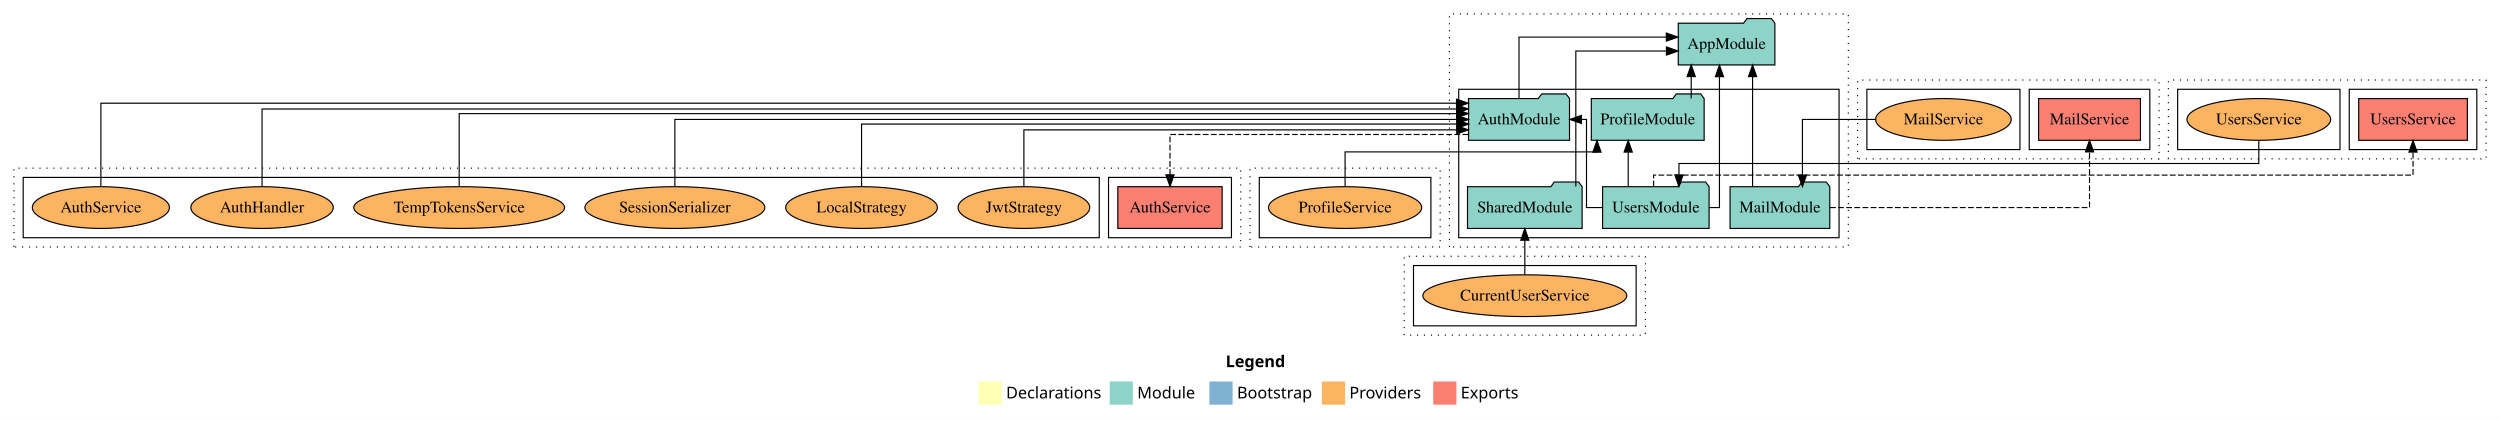
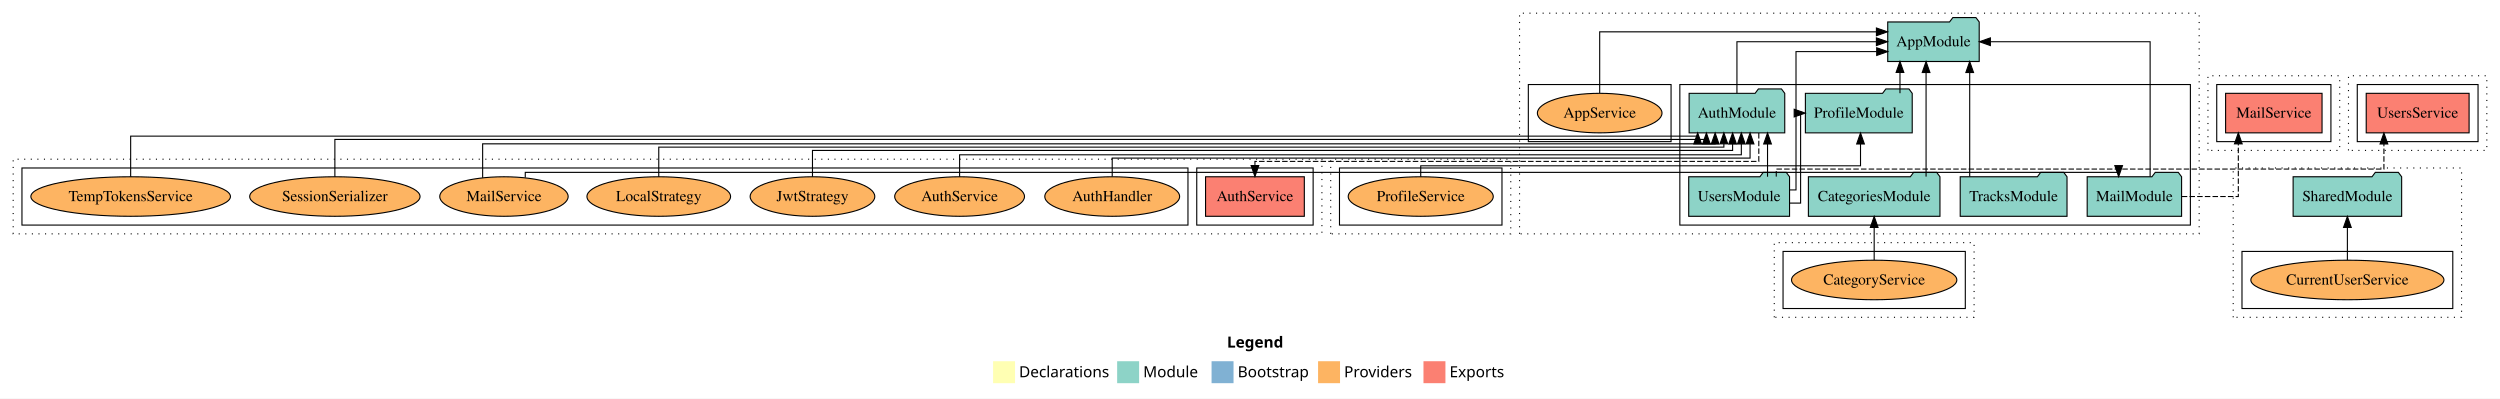
- <svg xmlns="http://www.w3.org/2000/svg" width="2156pt" height="363pt" viewBox="0.00 0.00 2156.00 363.00">
+ <svg xmlns="http://www.w3.org/2000/svg" width="2277pt" height="363pt" viewBox="0.00 0.00 2277.00 363.00">
  <g id="graph0" class="graph" transform="scale(1 1) rotate(0) translate(4 359)">
-     <polygon fill="#ffffff" stroke="transparent" points="-4,4 -4,-359 2152,-359 2152,4 -4,4" />
-     <text text-anchor="start" x="1053.009" y="-42.4" font-family="sans-serif" font-weight="bold" font-size="14.00" fill="#000000">Legend</text>
-     <polygon fill="#ffffb3" stroke="transparent" points="840,-10 840,-30 860,-30 860,-10 840,-10" />
-     <text text-anchor="start" x="863.629" y="-15.4" font-family="sans-serif" font-size="14.00" fill="#000000">  Declarations</text>
-     <polygon fill="#8dd3c7" stroke="transparent" points="953,-10 953,-30 973,-30 973,-10 953,-10" />
-     <text text-anchor="start" x="976.725" y="-15.4" font-family="sans-serif" font-size="14.00" fill="#000000">  Module</text>
-     <polygon fill="#80b1d3" stroke="transparent" points="1039,-10 1039,-30 1059,-30 1059,-10 1039,-10" />
-     <text text-anchor="start" x="1062.781" y="-15.4" font-family="sans-serif" font-size="14.00" fill="#000000">  Bootstrap</text>
-     <polygon fill="#fdb462" stroke="transparent" points="1136,-10 1136,-30 1156,-30 1156,-10 1136,-10" />
-     <text text-anchor="start" x="1159.673" y="-15.4" font-family="sans-serif" font-size="14.00" fill="#000000">  Providers</text>
-     <polygon fill="#fb8072" stroke="transparent" points="1232,-10 1232,-30 1252,-30 1252,-10 1232,-10" />
-     <text text-anchor="start" x="1255.726" y="-15.4" font-family="sans-serif" font-size="14.00" fill="#000000">  Exports</text>
+     <polygon fill="#ffffff" stroke="transparent" points="-4,4 -4,-359 2273,-359 2273,4 -4,4" />
+     <text text-anchor="start" x="1113.509" y="-42.4" font-family="sans-serif" font-weight="bold" font-size="14.00" fill="#000000">Legend</text>
+     <polygon fill="#ffffb3" stroke="transparent" points="900.5,-10 900.5,-30 920.5,-30 920.5,-10 900.5,-10" />
+     <text text-anchor="start" x="924.129" y="-15.4" font-family="sans-serif" font-size="14.00" fill="#000000">  Declarations</text>
+     <polygon fill="#8dd3c7" stroke="transparent" points="1013.5,-10 1013.5,-30 1033.5,-30 1033.5,-10 1013.5,-10" />
+     <text text-anchor="start" x="1037.225" y="-15.4" font-family="sans-serif" font-size="14.00" fill="#000000">  Module</text>
+     <polygon fill="#80b1d3" stroke="transparent" points="1099.5,-10 1099.5,-30 1119.5,-30 1119.5,-10 1099.5,-10" />
+     <text text-anchor="start" x="1123.281" y="-15.4" font-family="sans-serif" font-size="14.00" fill="#000000">  Bootstrap</text>
+     <polygon fill="#fdb462" stroke="transparent" points="1196.5,-10 1196.5,-30 1216.5,-30 1216.5,-10 1196.5,-10" />
+     <text text-anchor="start" x="1220.173" y="-15.4" font-family="sans-serif" font-size="14.00" fill="#000000">  Providers</text>
+     <polygon fill="#fb8072" stroke="transparent" points="1292.5,-10 1292.5,-30 1312.5,-30 1312.5,-10 1292.5,-10" />
+     <text text-anchor="start" x="1316.226" y="-15.4" font-family="sans-serif" font-size="14.00" fill="#000000">  Exports</text>
    <g id="clust1" class="cluster">
-       <polygon fill="none" stroke="#000000" stroke-dasharray="1,5" points="1246,-146 1246,-347 1590,-347 1590,-146 1246,-146" />
+       <polygon fill="none" stroke="#000000" stroke-dasharray="1,5" points="1380,-146 1380,-347 1999,-347 1999,-146 1380,-146" />
    </g>
    <g id="clust3" class="cluster">
-       <polygon fill="none" stroke="#000000" points="1254,-154 1254,-282 1582,-282 1582,-154 1254,-154" />
+       <polygon fill="none" stroke="#000000" points="1526,-154 1526,-282 1991,-282 1991,-154 1526,-154" />
+     </g>
+     <g id="clust6" class="cluster">
+       <polygon fill="none" stroke="#000000" points="1388,-230 1388,-282 1518,-282 1518,-230 1388,-230" />
    </g>
    <g id="clust7" class="cluster">
-       <polygon fill="none" stroke="#000000" stroke-dasharray="1,5" points="8,-146 8,-214 1066,-214 1066,-146 8,-146" />
+       <polygon fill="none" stroke="#000000" stroke-dasharray="1,5" points="8,-146 8,-214 1200,-214 1200,-146 8,-146" />
    </g>
    <g id="clust10" class="cluster">
-       <polygon fill="none" stroke="#000000" points="952,-154 952,-206 1058,-206 1058,-154 952,-154" />
+       <polygon fill="none" stroke="#000000" points="1086,-154 1086,-206 1192,-206 1192,-154 1086,-154" />
    </g>
    <g id="clust12" class="cluster">
-       <polygon fill="none" stroke="#000000" points="16,-154 16,-206 944,-206 944,-154 16,-154" />
+       <polygon fill="none" stroke="#000000" points="16,-154 16,-206 1078,-206 1078,-154 16,-154" />
    </g>
    <g id="clust13" class="cluster">
-       <polygon fill="none" stroke="#000000" stroke-dasharray="1,5" points="1598,-222 1598,-290 1858,-290 1858,-222 1598,-222" />
-     </g>
-     <g id="clust16" class="cluster">
-       <polygon fill="none" stroke="#000000" points="1746,-230 1746,-282 1850,-282 1850,-230 1746,-230" />
+       <polygon fill="none" stroke="#000000" stroke-dasharray="1,5" points="1612,-70 1612,-138 1794,-138 1794,-70 1612,-70" />
    </g>
    <g id="clust18" class="cluster">
-       <polygon fill="none" stroke="#000000" points="1606,-230 1606,-282 1738,-282 1738,-230 1606,-230" />
-     </g>
-     <g id="clust19" class="cluster">
-       <polygon fill="none" stroke="#000000" stroke-dasharray="1,5" points="1074,-146 1074,-214 1238,-214 1238,-146 1074,-146" />
-     </g>
-     <g id="clust24" class="cluster">
-       <polygon fill="none" stroke="#000000" points="1082,-154 1082,-206 1230,-206 1230,-154 1082,-154" />
+       <polygon fill="none" stroke="#000000" points="1620,-78 1620,-130 1786,-130 1786,-78 1620,-78" />
    </g>
    <g id="clust25" class="cluster">
-       <polygon fill="none" stroke="#000000" stroke-dasharray="1,5" points="1207,-70 1207,-138 1415,-138 1415,-70 1207,-70" />
-     </g>
-     <g id="clust30" class="cluster">
-       <polygon fill="none" stroke="#000000" points="1215,-78 1215,-130 1407,-130 1407,-78 1215,-78" />
+       <polygon fill="none" stroke="#000000" stroke-dasharray="1,5" points="2007,-222 2007,-290 2127,-290 2127,-222 2007,-222" />
+     </g>
+     <g id="clust28" class="cluster">
+       <polygon fill="none" stroke="#000000" points="2015,-230 2015,-282 2119,-282 2119,-230 2015,-230" />
    </g>
    <g id="clust31" class="cluster">
-       <polygon fill="none" stroke="#000000" stroke-dasharray="1,5" points="1866,-222 1866,-290 2140,-290 2140,-222 1866,-222" />
-     </g>
-     <g id="clust34" class="cluster">
-       <polygon fill="none" stroke="#000000" points="2022,-230 2022,-282 2132,-282 2132,-230 2022,-230" />
+       <polygon fill="none" stroke="#000000" stroke-dasharray="1,5" points="1208,-146 1208,-214 1372,-214 1372,-146 1208,-146" />
    </g>
    <g id="clust36" class="cluster">
-       <polygon fill="none" stroke="#000000" points="1874,-230 1874,-282 2014,-282 2014,-230 1874,-230" />
+       <polygon fill="none" stroke="#000000" points="1216,-154 1216,-206 1364,-206 1364,-154 1216,-154" />
+     </g>
+     <g id="clust37" class="cluster">
+       <polygon fill="none" stroke="#000000" stroke-dasharray="1,5" points="2030,-70 2030,-206 2238,-206 2238,-70 2030,-70" />
+     </g>
+     <g id="clust42" class="cluster">
+       <polygon fill="none" stroke="#000000" points="2038,-78 2038,-130 2230,-130 2230,-78 2038,-78" />
+     </g>
+     <g id="clust49" class="cluster">
+       <polygon fill="none" stroke="#000000" stroke-dasharray="1,5" points="2135,-222 2135,-290 2261,-290 2261,-222 2135,-222" />
+     </g>
+     <g id="clust52" class="cluster">
+       <polygon fill="none" stroke="#000000" points="2143,-230 2143,-282 2253,-282 2253,-230 2143,-230" />
    </g>
    <g id="node1" class="node">
-       <polygon fill="#8dd3c7" stroke="#000000" points="1349.548,-274 1346.548,-278 1325.548,-278 1322.548,-274 1262.452,-274 1262.452,-238 1349.548,-238 1349.548,-274" />
-       <text text-anchor="middle" x="1306" y="-251.8" font-family="Times,serif" font-size="14.00" fill="#000000">AuthModule</text>
+       <polygon fill="#8dd3c7" stroke="#000000" points="1621.548,-274 1618.548,-278 1597.548,-278 1594.548,-274 1534.452,-274 1534.452,-238 1621.548,-238 1621.548,-274" />
+       <text text-anchor="middle" x="1578" y="-251.8" font-family="Times,serif" font-size="14.00" fill="#000000">AuthModule</text>
+     </g>
+     <g id="node7" class="node">
+       <polygon fill="#8dd3c7" stroke="#000000" points="1798.657,-339 1795.657,-343 1774.657,-343 1771.657,-339 1715.343,-339 1715.343,-303 1798.657,-303 1798.657,-339" />
+       <text text-anchor="middle" x="1757" y="-316.8" font-family="Times,serif" font-size="14.00" fill="#000000">AppModule</text>
+     </g>
+     <g id="edge1" class="edge">
+       <path fill="none" stroke="#000000" d="M1578,-274.106C1578,-293.339 1578,-321 1578,-321 1578,-321 1705.033,-321 1705.033,-321" />
+       <polygon fill="#000000" stroke="#000000" points="1705.033,-324.5 1715.033,-321 1705.032,-317.5 1705.033,-324.5" />
+     </g>
+     <g id="node9" class="node">
+       <polygon fill="#fb8072" stroke="#000000" points="1183.976,-198 1094.024,-198 1094.024,-162 1183.976,-162 1183.976,-198" />
+       <text text-anchor="middle" x="1139" y="-175.8" font-family="Times,serif" font-size="14.00" fill="#000000">AuthService </text>
+     </g>
+     <g id="edge9" class="edge">
+       <path fill="none" stroke="#000000" stroke-dasharray="5,2" d="M1597.914,-237.85C1597.914,-225.729 1597.914,-212 1597.914,-212 1597.914,-212 1139,-212 1139,-212 1139,-212 1139,-208.243 1139,-208.243" />
+       <polygon fill="#000000" stroke="#000000" points="1142.5,-208.243 1139,-198.243 1135.5,-208.243 1142.5,-208.243" />
+     </g>
+     <g id="node2" class="node">
+       <polygon fill="#8dd3c7" stroke="#000000" points="1762.917,-198 1759.917,-202 1738.917,-202 1735.917,-198 1643.083,-198 1643.083,-162 1762.917,-162 1762.917,-198" />
+       <text text-anchor="middle" x="1703" y="-175.8" font-family="Times,serif" font-size="14.00" fill="#000000">CategoriesModule</text>
+     </g>
+     <g id="edge2" class="edge">
+       <path fill="none" stroke="#000000" d="M1750.266,-198.145C1750.266,-198.145 1750.266,-292.925 1750.266,-292.925" />
+       <polygon fill="#000000" stroke="#000000" points="1746.767,-292.925 1750.266,-302.925 1753.767,-292.925 1746.767,-292.925" />
+     </g>
+     <g id="node3" class="node">
+       <polygon fill="#8dd3c7" stroke="#000000" points="1982.99,-198 1979.99,-202 1958.99,-202 1955.99,-198 1897.01,-198 1897.01,-162 1982.99,-162 1982.99,-198" />
+       <text text-anchor="middle" x="1940" y="-175.8" font-family="Times,serif" font-size="14.00" fill="#000000">MailModule</text>
+     </g>
+     <g id="edge3" class="edge">
+       <path fill="none" stroke="#000000" d="M1954.332,-198.145C1954.332,-236.226 1954.332,-321 1954.332,-321 1954.332,-321 1808.849,-321 1808.849,-321" />
+       <polygon fill="#000000" stroke="#000000" points="1808.849,-317.5 1798.849,-321 1808.849,-324.5 1808.849,-317.5" />
+     </g>
+     <g id="node18" class="node">
+       <polygon fill="#fb8072" stroke="#000000" points="2110.918,-274 2023.082,-274 2023.082,-238 2110.918,-238 2110.918,-274" />
+       <text text-anchor="middle" x="2067" y="-251.8" font-family="Times,serif" font-size="14.00" fill="#000000">MailService </text>
+     </g>
+     <g id="edge18" class="edge">
+       <path fill="none" stroke="#000000" stroke-dasharray="5,2" d="M1983.176,-180C2008.142,-180 2034.662,-180 2034.662,-180 2034.662,-180 2034.662,-227.989 2034.662,-227.989" />
+       <polygon fill="#000000" stroke="#000000" points="2031.162,-227.989 2034.662,-237.989 2038.162,-227.989 2031.162,-227.989" />
+     </g>
+     <g id="node4" class="node">
+       <polygon fill="#8dd3c7" stroke="#000000" points="1737.65,-274 1734.65,-278 1713.65,-278 1710.65,-274 1640.35,-274 1640.35,-238 1737.65,-238 1737.65,-274" />
+       <text text-anchor="middle" x="1689" y="-251.8" font-family="Times,serif" font-size="14.00" fill="#000000">ProfileModule</text>
+     </g>
+     <g id="edge4" class="edge">
+       <path fill="none" stroke="#000000" d="M1726.498,-274.106C1726.498,-274.106 1726.498,-292.991 1726.498,-292.991" />
+       <polygon fill="#000000" stroke="#000000" points="1722.998,-292.991 1726.498,-302.991 1729.998,-292.991 1722.998,-292.991" />
+     </g>
+     <g id="node5" class="node">
+       <polygon fill="#8dd3c7" stroke="#000000" points="1878.638,-198 1875.638,-202 1854.638,-202 1851.638,-198 1781.362,-198 1781.362,-162 1878.638,-162 1878.638,-198" />
+       <text text-anchor="middle" x="1830" y="-175.8" font-family="Times,serif" font-size="14.00" fill="#000000">TracksModule</text>
+     </g>
+     <g id="edge5" class="edge">
+       <path fill="none" stroke="#000000" d="M1790.005,-198.145C1790.005,-198.145 1790.005,-292.925 1790.005,-292.925" />
+       <polygon fill="#000000" stroke="#000000" points="1786.505,-292.925 1790.005,-302.925 1793.505,-292.925 1786.505,-292.925" />
    </g>
    <g id="node6" class="node">
-       <polygon fill="#8dd3c7" stroke="#000000" points="1526.657,-339 1523.657,-343 1502.657,-343 1499.657,-339 1443.343,-339 1443.343,-303 1526.657,-303 1526.657,-339" />
-       <text text-anchor="middle" x="1485" y="-316.8" font-family="Times,serif" font-size="14.00" fill="#000000">AppModule</text>
-     </g>
-     <g id="edge1" class="edge">
-       <path fill="none" stroke="#000000" d="M1306,-274.284C1306,-295.321 1306,-327 1306,-327 1306,-327 1433.033,-327 1433.033,-327" />
-       <polygon fill="#000000" stroke="#000000" points="1433.033,-330.5 1443.033,-327 1433.032,-323.5 1433.033,-330.5" />
-     </g>
-     <g id="node7" class="node">
-       <polygon fill="#fb8072" stroke="#000000" points="1049.976,-198 960.024,-198 960.024,-162 1049.976,-162 1049.976,-198" />
-       <text text-anchor="middle" x="1005" y="-175.8" font-family="Times,serif" font-size="14.00" fill="#000000">AuthService </text>
+       <polygon fill="#8dd3c7" stroke="#000000" points="1625.922,-198 1622.922,-202 1601.922,-202 1598.922,-198 1534.078,-198 1534.078,-162 1625.922,-162 1625.922,-198" />
+       <text text-anchor="middle" x="1580" y="-175.8" font-family="Times,serif" font-size="14.00" fill="#000000">UsersModule</text>
+     </g>
+     <g id="edge8" class="edge">
+       <path fill="none" stroke="#000000" d="M1605.867,-198.011C1605.867,-198.011 1605.867,-227.855 1605.867,-227.855" />
+       <polygon fill="#000000" stroke="#000000" points="1602.367,-227.855 1605.867,-237.855 1609.367,-227.855 1602.367,-227.855" />
+     </g>
+     <g id="edge20" class="edge">
+       <path fill="none" stroke="#000000" d="M1625.718,-174C1631.801,-174 1635.987,-174 1635.987,-174 1635.987,-174 1635.987,-256 1635.987,-256 1635.987,-256 1636.403,-256 1636.403,-256" />
+       <polygon fill="#000000" stroke="#000000" points="1630.147,-259.5 1640.147,-256 1630.147,-252.5 1630.147,-259.5" />
+     </g>
+     <g id="edge6" class="edge">
+       <path fill="none" stroke="#000000" d="M1625.857,-186C1629.494,-186 1631.799,-186 1631.799,-186 1631.799,-186 1631.799,-312 1631.799,-312 1631.799,-312 1705.31,-312 1705.31,-312" />
+       <polygon fill="#000000" stroke="#000000" points="1705.31,-315.5 1715.31,-312 1705.31,-308.5 1705.31,-315.5" />
+     </g>
+     <g id="node22" class="node">
+       <polygon fill="#fb8072" stroke="#000000" points="2244.849,-274 2151.151,-274 2151.151,-238 2244.849,-238 2244.849,-274" />
+       <text text-anchor="middle" x="2198" y="-251.8" font-family="Times,serif" font-size="14.00" fill="#000000">UsersService </text>
+     </g>
+     <g id="edge23" class="edge">
+       <path fill="none" stroke="#000000" stroke-dasharray="5,2" d="M1613.82,-198.169C1613.82,-202.046 1613.82,-205 1613.82,-205 1613.82,-205 2167.268,-205 2167.268,-205 2167.268,-205 2167.268,-227.876 2167.268,-227.876" />
+       <polygon fill="#000000" stroke="#000000" points="2163.769,-227.876 2167.268,-237.876 2170.769,-227.876 2163.769,-227.876" />
+     </g>
+     <g id="node8" class="node">
+       <ellipse fill="#fdb462" stroke="#000000" cx="1453" cy="-256" rx="56.741" ry="18" />
+       <text text-anchor="middle" x="1453" y="-251.8" font-family="Times,serif" font-size="14.00" fill="#000000">AppService</text>
    </g>
    <g id="edge7" class="edge">
-       <path fill="none" stroke="#000000" stroke-dasharray="5,2" d="M1262.232,-243C1178.75,-243 1005,-243 1005,-243 1005,-243 1005,-208.222 1005,-208.222" />
-       <polygon fill="#000000" stroke="#000000" points="1008.5,-208.222 1005,-198.222 1001.5,-208.222 1008.5,-208.222" />
-     </g>
-     <g id="node2" class="node">
-       <polygon fill="#8dd3c7" stroke="#000000" points="1573.99,-198 1570.99,-202 1549.99,-202 1546.99,-198 1488.01,-198 1488.01,-162 1573.99,-162 1573.99,-198" />
-       <text text-anchor="middle" x="1531" y="-175.8" font-family="Times,serif" font-size="14.00" fill="#000000">MailModule</text>
-     </g>
-     <g id="edge2" class="edge">
-       <path fill="none" stroke="#000000" d="M1507.417,-198.145C1507.417,-198.145 1507.417,-292.925 1507.417,-292.925" />
-       <polygon fill="#000000" stroke="#000000" points="1503.917,-292.925 1507.417,-302.925 1510.917,-292.925 1503.917,-292.925" />
+       <path fill="none" stroke="#000000" d="M1453,-274.292C1453,-296.206 1453,-330 1453,-330 1453,-330 1705.049,-330 1705.049,-330" />
+       <polygon fill="#000000" stroke="#000000" points="1705.049,-333.5 1715.049,-330 1705.049,-326.5 1705.049,-333.5" />
+     </g>
+     <g id="node10" class="node">
+       <ellipse fill="#fdb462" stroke="#000000" cx="1009" cy="-180" rx="61.397" ry="18" />
+       <text text-anchor="middle" x="1009" y="-175.8" font-family="Times,serif" font-size="14.00" fill="#000000">AuthHandler</text>
+     </g>
+     <g id="edge10" class="edge">
+       <path fill="none" stroke="#000000" d="M1009,-198.32C1009,-206.788 1009,-215 1009,-215 1009,-215 1589.961,-215 1589.961,-215 1589.961,-215 1589.961,-227.898 1589.961,-227.898" />
+       <polygon fill="#000000" stroke="#000000" points="1586.461,-227.897 1589.961,-237.898 1593.461,-227.898 1586.461,-227.897" />
+     </g>
+     <g id="node11" class="node">
+       <ellipse fill="#fdb462" stroke="#000000" cx="870" cy="-180" rx="59.108" ry="18" />
+       <text text-anchor="middle" x="870" y="-175.8" font-family="Times,serif" font-size="14.00" fill="#000000">AuthService</text>
+     </g>
+     <g id="edge11" class="edge">
+       <path fill="none" stroke="#000000" d="M870,-198.11C870,-207.897 870,-218 870,-218 870,-218 1582.008,-218 1582.008,-218 1582.008,-218 1582.008,-227.89 1582.008,-227.89" />
+       <polygon fill="#000000" stroke="#000000" points="1578.508,-227.89 1582.008,-237.89 1585.508,-227.89 1578.508,-227.89" />
+     </g>
+     <g id="node12" class="node">
+       <ellipse fill="#fdb462" stroke="#000000" cx="736" cy="-180" rx="56.756" ry="18" />
+       <text text-anchor="middle" x="736" y="-175.8" font-family="Times,serif" font-size="14.00" fill="#000000">JwtStrategy</text>
+     </g>
+     <g id="edge12" class="edge">
+       <path fill="none" stroke="#000000" d="M736,-198.055C736,-209.439 736,-222 736,-222 736,-222 1574.055,-222 1574.055,-222 1574.055,-222 1574.055,-227.806 1574.055,-227.806" />
+       <polygon fill="#000000" stroke="#000000" points="1570.555,-227.805 1574.055,-237.806 1577.555,-227.806 1570.555,-227.805" />
+     </g>
+     <g id="node13" class="node">
+       <ellipse fill="#fdb462" stroke="#000000" cx="596" cy="-180" rx="65.405" ry="18" />
+       <text text-anchor="middle" x="596" y="-175.8" font-family="Times,serif" font-size="14.00" fill="#000000">LocalStrategy</text>
+     </g>
+     <g id="edge13" class="edge">
+       <path fill="none" stroke="#000000" d="M596,-198.044C596,-210.563 596,-225 596,-225 596,-225 1566.102,-225 1566.102,-225 1566.102,-225 1566.102,-227.967 1566.102,-227.967" />
+       <polygon fill="#000000" stroke="#000000" points="1562.602,-227.967 1566.102,-237.967 1569.602,-227.967 1562.602,-227.967" />
    </g>
    <g id="node14" class="node">
-       <polygon fill="#fb8072" stroke="#000000" points="1841.918,-274 1754.082,-274 1754.082,-238 1841.918,-238 1841.918,-274" />
-       <text text-anchor="middle" x="1798" y="-251.8" font-family="Times,serif" font-size="14.00" fill="#000000">MailService </text>
+       <ellipse fill="#fdb462" stroke="#000000" cx="455" cy="-180" rx="58.461" ry="18" />
+       <text text-anchor="middle" x="455" y="-175.8" font-family="Times,serif" font-size="14.00" fill="#000000">MailService</text>
    </g>
    <g id="edge14" class="edge">
-       <path fill="none" stroke="#000000" stroke-dasharray="5,2" d="M1574.195,-180C1649.762,-180 1798,-180 1798,-180 1798,-180 1798,-227.989 1798,-227.989" />
-       <polygon fill="#000000" stroke="#000000" points="1794.5,-227.989 1798,-237.989 1801.5,-227.989 1794.5,-227.989" />
-     </g>
-     <g id="node3" class="node">
-       <polygon fill="#8dd3c7" stroke="#000000" points="1465.65,-274 1462.65,-278 1441.65,-278 1438.65,-274 1368.35,-274 1368.35,-238 1465.65,-238 1465.65,-274" />
-       <text text-anchor="middle" x="1417" y="-251.8" font-family="Times,serif" font-size="14.00" fill="#000000">ProfileModule</text>
-     </g>
-     <g id="edge3" class="edge">
-       <path fill="none" stroke="#000000" d="M1454.498,-274.106C1454.498,-274.106 1454.498,-292.991 1454.498,-292.991" />
-       <polygon fill="#000000" stroke="#000000" points="1450.998,-292.991 1454.498,-302.991 1457.998,-292.991 1450.998,-292.991" />
-     </g>
-     <g id="node4" class="node">
-       <polygon fill="#8dd3c7" stroke="#000000" points="1360.423,-198 1357.423,-202 1336.423,-202 1333.423,-198 1261.577,-198 1261.577,-162 1360.423,-162 1360.423,-198" />
-       <text text-anchor="middle" x="1311" y="-175.8" font-family="Times,serif" font-size="14.00" fill="#000000">SharedModule</text>
-     </g>
-     <g id="edge4" class="edge">
-       <path fill="none" stroke="#000000" d="M1354.992,-198.207C1354.992,-235.056 1354.992,-315 1354.992,-315 1354.992,-315 1433.149,-315 1433.149,-315" />
-       <polygon fill="#000000" stroke="#000000" points="1433.149,-318.5 1443.149,-315 1433.149,-311.5 1433.149,-318.5" />
-     </g>
-     <g id="node5" class="node">
-       <polygon fill="#8dd3c7" stroke="#000000" points="1469.922,-198 1466.922,-202 1445.922,-202 1442.922,-198 1378.078,-198 1378.078,-162 1469.922,-162 1469.922,-198" />
-       <text text-anchor="middle" x="1424" y="-175.8" font-family="Times,serif" font-size="14.00" fill="#000000">UsersModule</text>
-     </g>
-     <g id="edge6" class="edge">
-       <path fill="none" stroke="#000000" d="M1378.064,-180C1370.034,-180 1364.193,-180 1364.193,-180 1364.193,-180 1364.193,-256 1364.193,-256 1364.193,-256 1359.808,-256 1359.808,-256" />
-       <polygon fill="#000000" stroke="#000000" points="1359.808,-252.5 1349.808,-256 1359.808,-259.5 1359.808,-252.5" />
+       <path fill="none" stroke="#000000" d="M435.59,-197.058C435.59,-210.855 435.59,-228 435.59,-228 435.59,-228 1558.149,-228 1558.149,-228 1558.149,-228 1558.149,-228.979 1558.149,-228.979" />
+       <polygon fill="#000000" stroke="#000000" points="1554.649,-227.793 1558.149,-237.793 1561.649,-227.793 1554.649,-227.793" />
+     </g>
+     <g id="edge19" class="edge">
+       <path fill="none" stroke="#000000" d="M474.41,-197.334C474.41,-200.061 474.41,-202 474.41,-202 474.41,-202 1925.668,-202 1925.668,-202 1925.668,-202 1925.668,-201.617 1925.668,-201.617" />
+       <polygon fill="#000000" stroke="#000000" points="1929.169,-208.168 1925.668,-198.168 1922.169,-208.168 1929.169,-208.168" />
+     </g>
+     <g id="node15" class="node">
+       <ellipse fill="#fdb462" stroke="#000000" cx="301" cy="-180" rx="77.578" ry="18" />
+       <text text-anchor="middle" x="301" y="-175.8" font-family="Times,serif" font-size="14.00" fill="#000000">SessionSerializer</text>
+     </g>
+     <g id="edge15" class="edge">
+       <path fill="none" stroke="#000000" d="M301,-198.187C301,-213.182 301,-232 301,-232 301,-232 1550.196,-232 1550.196,-232 1550.196,-232 1550.196,-232.581 1550.196,-232.581" />
+       <polygon fill="#000000" stroke="#000000" points="1546.696,-227.81 1550.196,-237.81 1553.696,-227.81 1546.696,-227.81" />
+     </g>
+     <g id="node16" class="node">
+       <ellipse fill="#fdb462" stroke="#000000" cx="115" cy="-180" rx="90.892" ry="18" />
+       <text text-anchor="middle" x="115" y="-175.8" font-family="Times,serif" font-size="14.00" fill="#000000">TempTokensService</text>
    </g>
    <g id="edge16" class="edge">
-       <path fill="none" stroke="#000000" d="M1400.173,-198.011C1400.173,-198.011 1400.173,-227.855 1400.173,-227.855" />
-       <polygon fill="#000000" stroke="#000000" points="1396.674,-227.855 1400.173,-237.855 1403.674,-227.855 1396.674,-227.855" />
-     </g>
-     <g id="edge5" class="edge">
-       <path fill="none" stroke="#000000" d="M1469.799,-180C1475.211,-180 1478.858,-180 1478.858,-180 1478.858,-180 1478.858,-292.855 1478.858,-292.855" />
-       <polygon fill="#000000" stroke="#000000" points="1475.358,-292.855 1478.858,-302.855 1482.358,-292.855 1475.358,-292.855" />
-     </g>
-     <g id="node18" class="node">
-       <polygon fill="#fb8072" stroke="#000000" points="2123.849,-274 2030.151,-274 2030.151,-238 2123.849,-238 2123.849,-274" />
-       <text text-anchor="middle" x="2077" y="-251.8" font-family="Times,serif" font-size="14.00" fill="#000000">UsersService </text>
-     </g>
-     <g id="edge19" class="edge">
-       <path fill="none" stroke="#000000" stroke-dasharray="5,2" d="M1422.057,-198.207C1422.057,-203.555 1422.057,-208 1422.057,-208 1422.057,-208 2077,-208 2077,-208 2077,-208 2077,-227.853 2077,-227.853" />
-       <polygon fill="#000000" stroke="#000000" points="2073.5,-227.853 2077,-237.853 2080.5,-227.853 2073.5,-227.853" />
-     </g>
-     <g id="node8" class="node">
-       <ellipse fill="#fdb462" stroke="#000000" cx="222" cy="-180" rx="61.397" ry="18" />
-       <text text-anchor="middle" x="222" y="-175.8" font-family="Times,serif" font-size="14.00" fill="#000000">AuthHandler</text>
-     </g>
-     <g id="edge8" class="edge">
-       <path fill="none" stroke="#000000" d="M222,-198.026C222,-222.977 222,-265 222,-265 222,-265 1252.163,-265 1252.163,-265" />
-       <polygon fill="#000000" stroke="#000000" points="1252.163,-268.5 1262.163,-265 1252.163,-261.5 1252.163,-268.5" />
-     </g>
-     <g id="node9" class="node">
-       <ellipse fill="#fdb462" stroke="#000000" cx="83" cy="-180" rx="59.108" ry="18" />
-       <text text-anchor="middle" x="83" y="-175.8" font-family="Times,serif" font-size="14.00" fill="#000000">AuthService</text>
-     </g>
-     <g id="edge9" class="edge">
-       <path fill="none" stroke="#000000" d="M83,-198.213C83,-224.511 83,-270 83,-270 83,-270 1252.112,-270 1252.112,-270" />
-       <polygon fill="#000000" stroke="#000000" points="1252.112,-273.5 1262.112,-270 1252.112,-266.5 1252.112,-273.5" />
-     </g>
-     <g id="node10" class="node">
-       <ellipse fill="#fdb462" stroke="#000000" cx="879" cy="-180" rx="56.756" ry="18" />
-       <text text-anchor="middle" x="879" y="-175.8" font-family="Times,serif" font-size="14.00" fill="#000000">JwtStrategy</text>
-     </g>
-     <g id="edge10" class="edge">
-       <path fill="none" stroke="#000000" d="M879,-198.308C879,-218.145 879,-247 879,-247 879,-247 1252.31,-247 1252.31,-247" />
-       <polygon fill="#000000" stroke="#000000" points="1252.31,-250.5 1262.31,-247 1252.31,-243.5 1252.31,-250.5" />
-     </g>
-     <g id="node11" class="node">
-       <ellipse fill="#fdb462" stroke="#000000" cx="739" cy="-180" rx="65.405" ry="18" />
-       <text text-anchor="middle" x="739" y="-175.8" font-family="Times,serif" font-size="14.00" fill="#000000">LocalStrategy</text>
-     </g>
-     <g id="edge11" class="edge">
-       <path fill="none" stroke="#000000" d="M739,-198.169C739,-219.498 739,-252 739,-252 739,-252 1252.45,-252 1252.45,-252" />
-       <polygon fill="#000000" stroke="#000000" points="1252.45,-255.5 1262.45,-252 1252.45,-248.5 1252.45,-255.5" />
-     </g>
-     <g id="node12" class="node">
-       <ellipse fill="#fdb462" stroke="#000000" cx="578" cy="-180" rx="77.578" ry="18" />
-       <text text-anchor="middle" x="578" y="-175.8" font-family="Times,serif" font-size="14.00" fill="#000000">SessionSerializer</text>
-     </g>
-     <g id="edge12" class="edge">
-       <path fill="none" stroke="#000000" d="M578,-198.011C578,-220.485 578,-256 578,-256 578,-256 1252.37,-256 1252.37,-256" />
-       <polygon fill="#000000" stroke="#000000" points="1252.37,-259.5 1262.37,-256 1252.37,-252.5 1252.37,-259.5" />
-     </g>
-     <g id="node13" class="node">
-       <ellipse fill="#fdb462" stroke="#000000" cx="392" cy="-180" rx="90.892" ry="18" />
-       <text text-anchor="middle" x="392" y="-175.8" font-family="Times,serif" font-size="14.00" fill="#000000">TempTokensService</text>
-     </g>
-     <g id="edge13" class="edge">
-       <path fill="none" stroke="#000000" d="M392,-198.38C392,-222.279 392,-261 392,-261 392,-261 1252.224,-261 1252.224,-261" />
-       <polygon fill="#000000" stroke="#000000" points="1252.224,-264.5 1262.224,-261 1252.224,-257.5 1252.224,-264.5" />
-     </g>
-     <g id="node15" class="node">
-       <ellipse fill="#fdb462" stroke="#000000" cx="1672" cy="-256" rx="58.461" ry="18" />
-       <text text-anchor="middle" x="1672" y="-251.8" font-family="Times,serif" font-size="14.00" fill="#000000">MailService</text>
-     </g>
-     <g id="edge15" class="edge">
-       <path fill="none" stroke="#000000" d="M1613.699,-256C1582.494,-256 1550.412,-256 1550.412,-256 1550.412,-256 1550.412,-208.011 1550.412,-208.011" />
-       <polygon fill="#000000" stroke="#000000" points="1553.912,-208.011 1550.412,-198.011 1546.912,-208.011 1553.912,-208.011" />
-     </g>
-     <g id="node16" class="node">
-       <ellipse fill="#fdb462" stroke="#000000" cx="1156" cy="-180" rx="66.045" ry="18" />
-       <text text-anchor="middle" x="1156" y="-175.8" font-family="Times,serif" font-size="14.00" fill="#000000">ProfileService</text>
+       <path fill="none" stroke="#000000" d="M115,-198.009C115,-214.049 115,-235 115,-235 115,-235 1542.243,-235 1542.243,-235 1542.243,-235 1542.243,-235.292 1542.243,-235.292" />
+       <polygon fill="#000000" stroke="#000000" points="1538.743,-227.92 1542.243,-237.92 1545.743,-227.92 1538.743,-227.92" />
+     </g>
+     <g id="node17" class="node">
+       <ellipse fill="#fdb462" stroke="#000000" cx="1703" cy="-104" rx="75.279" ry="18" />
+       <text text-anchor="middle" x="1703" y="-99.8" font-family="Times,serif" font-size="14.00" fill="#000000">CategoryService</text>
    </g>
    <g id="edge17" class="edge">
-       <path fill="none" stroke="#000000" d="M1156,-198.147C1156,-211.739 1156,-228 1156,-228 1156,-228 1373.233,-228 1373.233,-228 1373.233,-228 1373.233,-228.979 1373.233,-228.979" />
-       <polygon fill="#000000" stroke="#000000" points="1369.733,-227.793 1373.233,-237.793 1376.733,-227.793 1369.733,-227.793" />
-     </g>
-     <g id="node17" class="node">
-       <ellipse fill="#fdb462" stroke="#000000" cx="1311" cy="-104" rx="87.936" ry="18" />
-       <text text-anchor="middle" x="1311" y="-99.8" font-family="Times,serif" font-size="14.00" fill="#000000">CurrentUserService</text>
-     </g>
-     <g id="edge18" class="edge">
-       <path fill="none" stroke="#000000" d="M1311,-122.011C1311,-122.011 1311,-151.855 1311,-151.855" />
-       <polygon fill="#000000" stroke="#000000" points="1307.5,-151.855 1311,-161.855 1314.5,-151.855 1307.5,-151.855" />
+       <path fill="none" stroke="#000000" d="M1703,-122.011C1703,-122.011 1703,-151.855 1703,-151.855" />
+       <polygon fill="#000000" stroke="#000000" points="1699.5,-151.855 1703,-161.855 1706.5,-151.855 1699.5,-151.855" />
    </g>
    <g id="node19" class="node">
-       <ellipse fill="#fdb462" stroke="#000000" cx="1944" cy="-256" rx="61.952" ry="18" />
-       <text text-anchor="middle" x="1944" y="-251.8" font-family="Times,serif" font-size="14.00" fill="#000000">UsersService</text>
-     </g>
-     <g id="edge20" class="edge">
-       <path fill="none" stroke="#000000" d="M1944,-237.89C1944,-228.103 1944,-218 1944,-218 1944,-218 1443.941,-218 1443.941,-218 1443.941,-218 1443.941,-208.11 1443.941,-208.11" />
-       <polygon fill="#000000" stroke="#000000" points="1447.441,-208.11 1443.941,-198.11 1440.441,-208.11 1447.441,-208.11" />
+       <ellipse fill="#fdb462" stroke="#000000" cx="1290" cy="-180" rx="66.045" ry="18" />
+       <text text-anchor="middle" x="1290" y="-175.8" font-family="Times,serif" font-size="14.00" fill="#000000">ProfileService</text>
+     </g>
+     <g id="edge21" class="edge">
+       <path fill="none" stroke="#000000" d="M1290,-198.207C1290,-203.555 1290,-208 1290,-208 1290,-208 1690.558,-208 1690.558,-208 1690.558,-208 1690.558,-227.853 1690.558,-227.853" />
+       <polygon fill="#000000" stroke="#000000" points="1687.058,-227.853 1690.558,-237.853 1694.058,-227.853 1687.058,-227.853" />
+     </g>
+     <g id="node20" class="node">
+       <ellipse fill="#fdb462" stroke="#000000" cx="2134" cy="-104" rx="87.936" ry="18" />
+       <text text-anchor="middle" x="2134" y="-99.8" font-family="Times,serif" font-size="14.00" fill="#000000">CurrentUserService</text>
+     </g>
+     <g id="node21" class="node">
+       <polygon fill="#8dd3c7" stroke="#000000" points="2183.423,-198 2180.423,-202 2159.423,-202 2156.423,-198 2084.577,-198 2084.577,-162 2183.423,-162 2183.423,-198" />
+       <text text-anchor="middle" x="2134" y="-175.8" font-family="Times,serif" font-size="14.00" fill="#000000">SharedModule</text>
+     </g>
+     <g id="edge22" class="edge">
+       <path fill="none" stroke="#000000" d="M2134,-122.011C2134,-122.011 2134,-151.855 2134,-151.855" />
+       <polygon fill="#000000" stroke="#000000" points="2130.5,-151.855 2134,-161.855 2137.5,-151.855 2130.5,-151.855" />
    </g>
  </g>
</svg>
